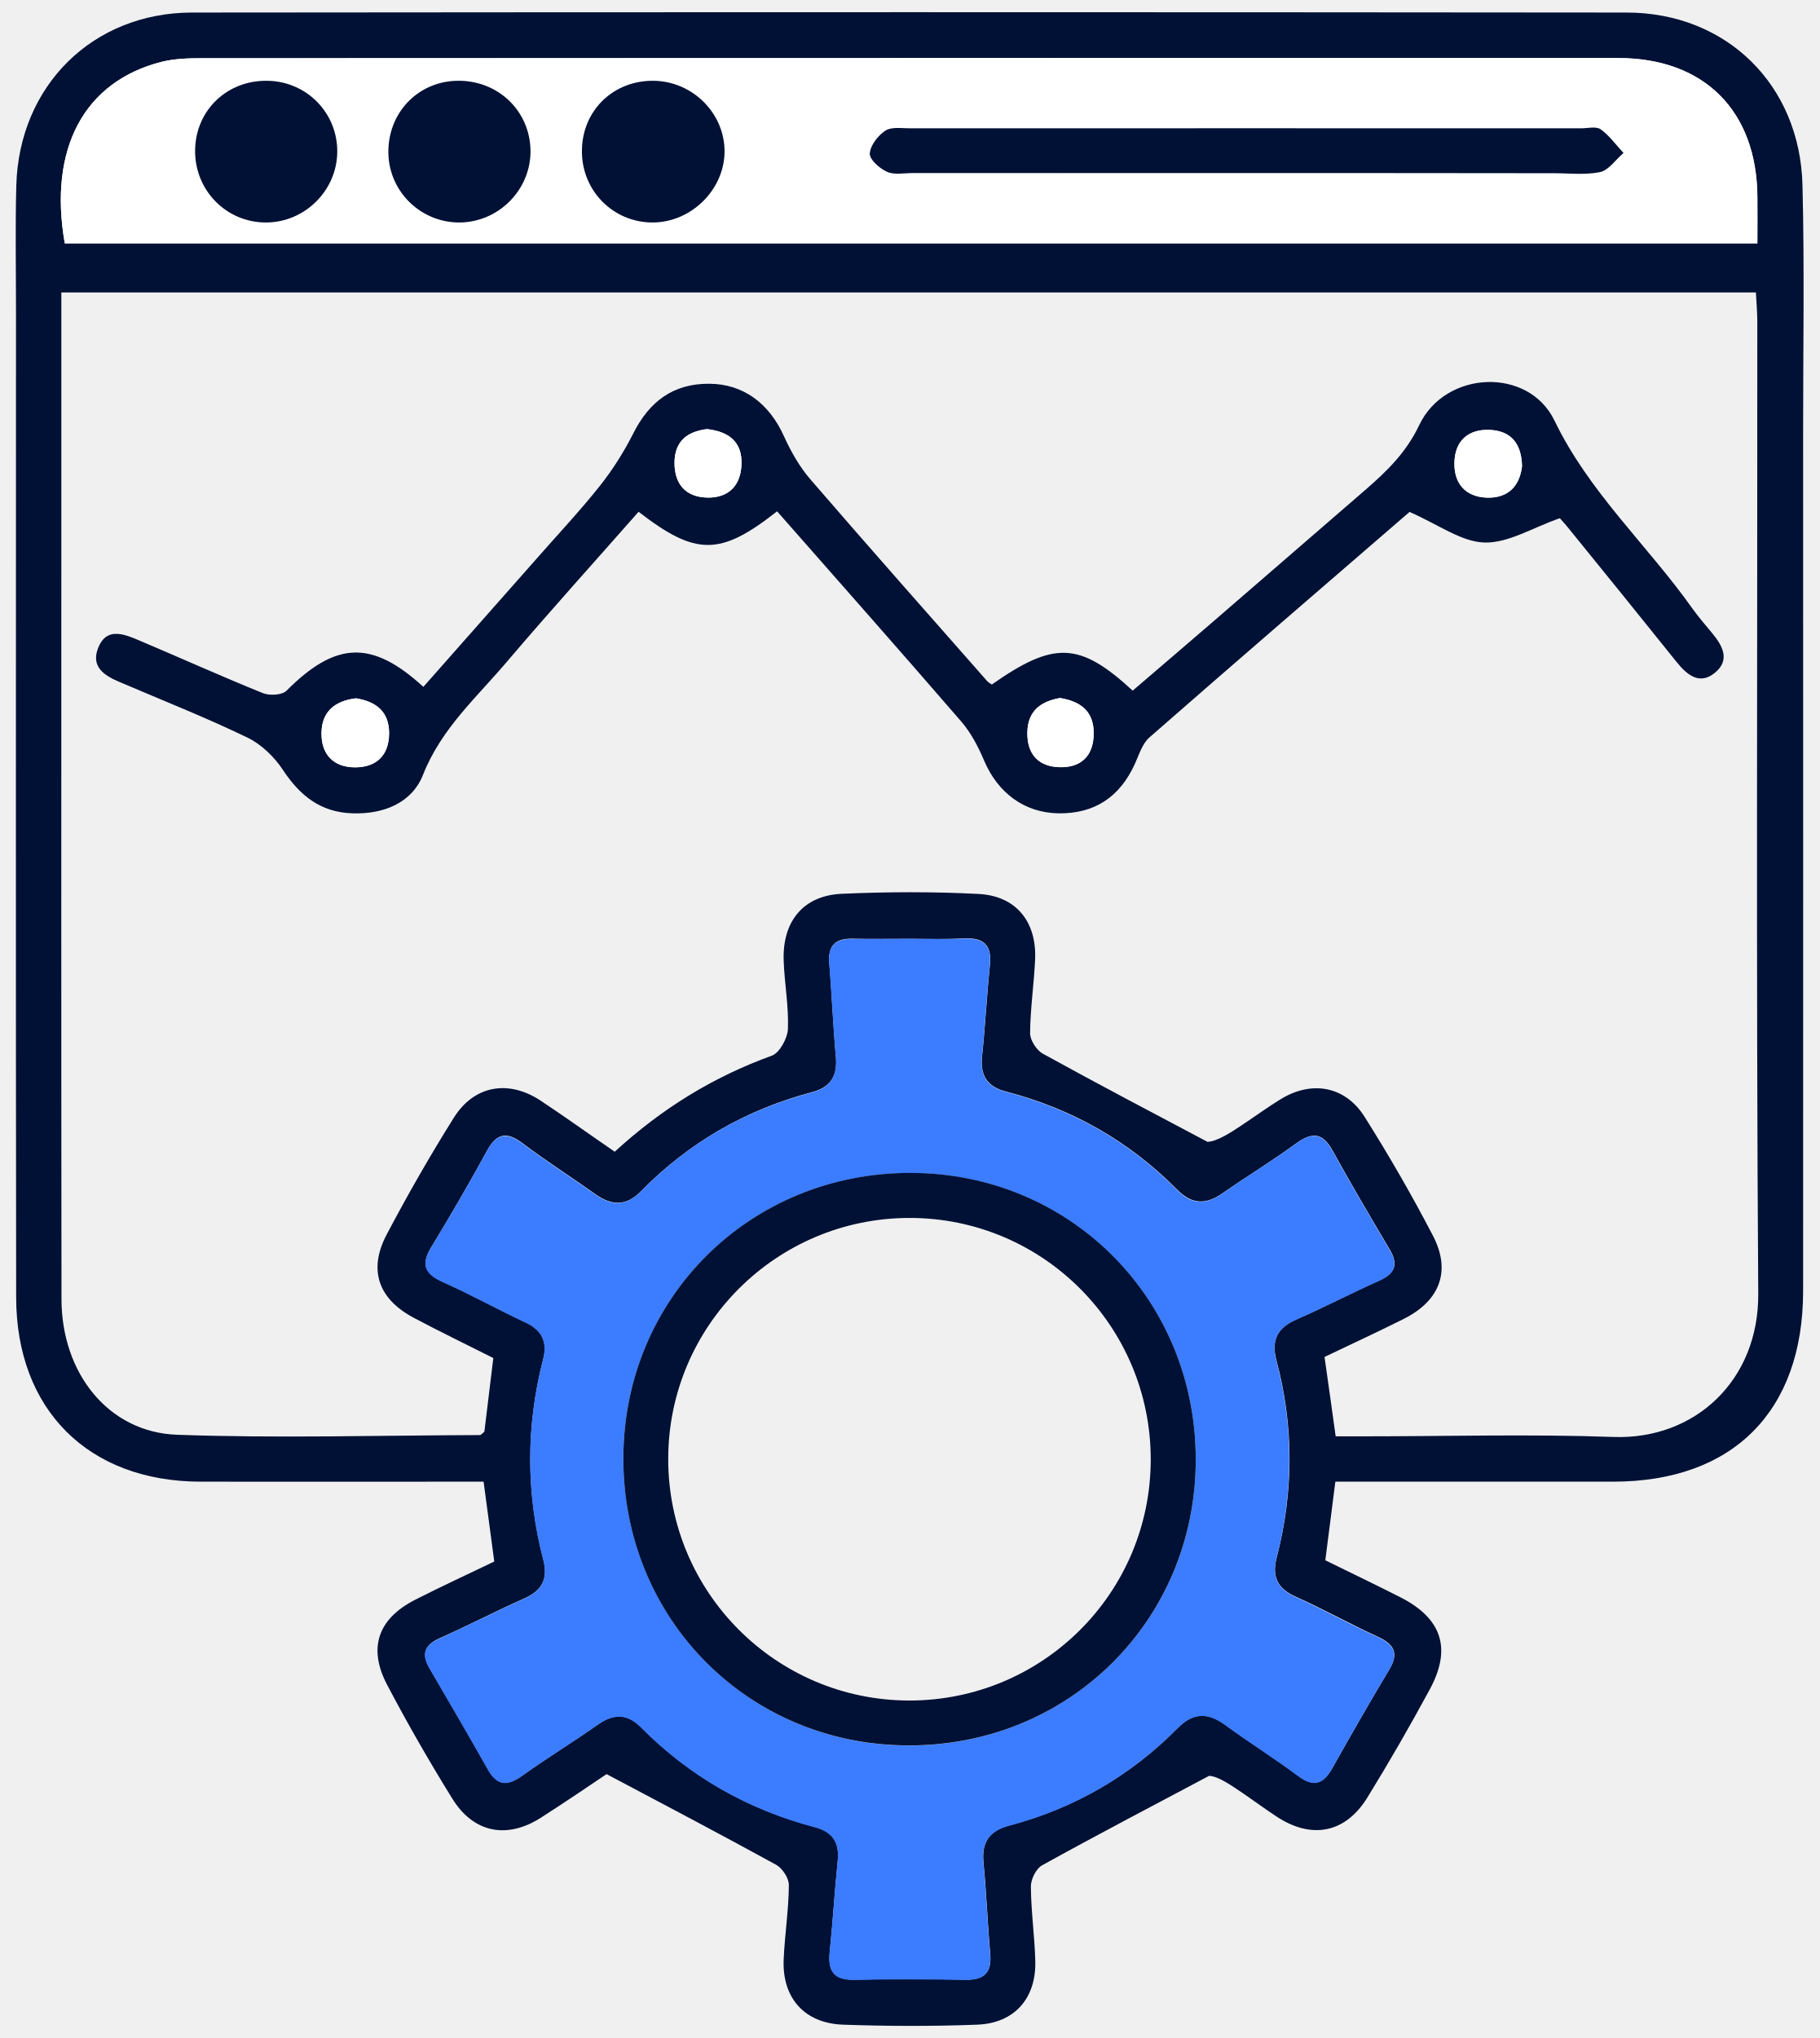
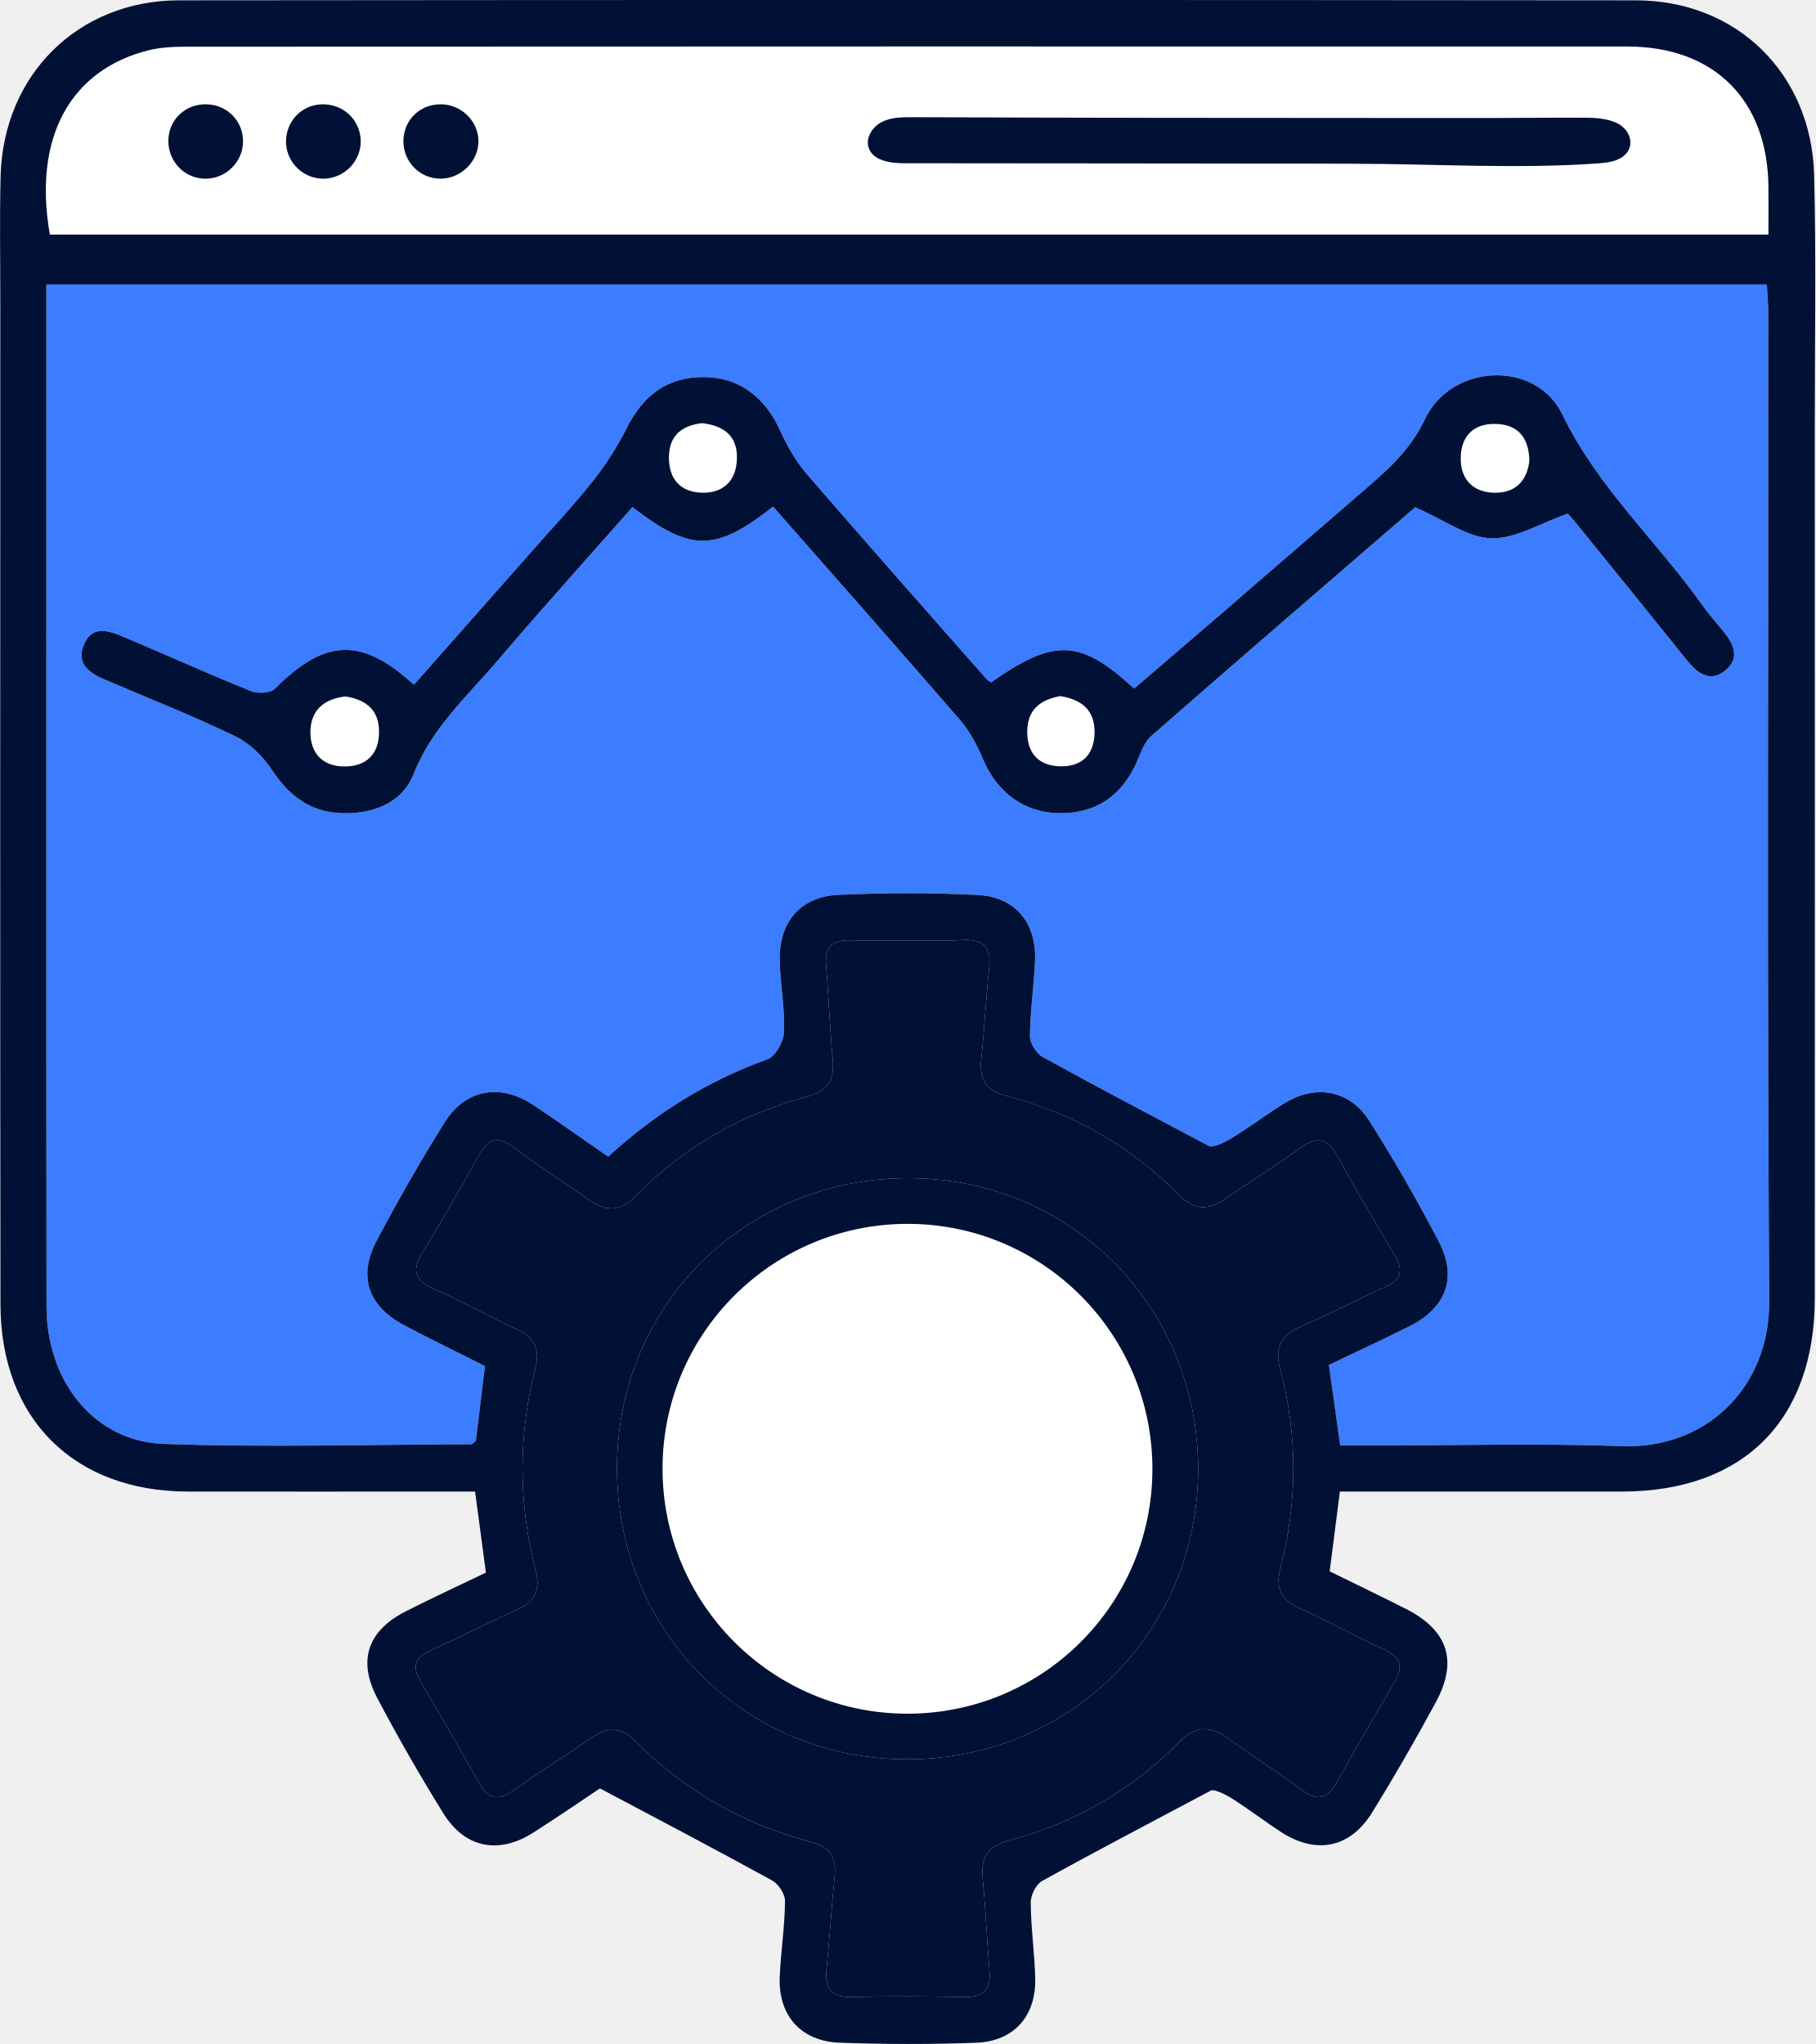
- <svg xmlns="http://www.w3.org/2000/svg" version="1.1" id="Layer_1" x="0px" y="0px" viewBox="0 0 115.98 129.9" style="enable-background:new 0 0 115.98 129.9;" xml:space="preserve">
+ <svg xmlns="http://www.w3.org/2000/svg" version="1.1" id="Layer_1" x="0px" y="0px" viewBox="0 0 113.98 128.35" style="enable-background:new 0 0 113.98 128.35;" xml:space="preserve">
  <style type="text/css">
- 	.st0{fill:#001135;}
- 	.st1{fill:#FFFFFF;}
- 	.st2{fill:#3C7CFF;}
+ 	.st0{fill:#185AE9;}
+ 	.st1{fill:#00B0FB;}
+ 	.st2{fill-rule:evenodd;clip-rule:evenodd;fill:#00B0FB;}
+ 	.st3{fill:#3C7CFF;}
+ 	.st4{fill:#001135;}
+ 	.st5{fill:#FFFFFF;}
+ 	.st6{fill:#061639;}
+ 	.st7{fill:#1429FF;}
+ 	.st8{fill:#663398;}
+ 	.st9{fill:#FEFEFE;}
+ 	.st10{fill:#8DB849;}
+ 	.st11{fill:#5A863E;}
+ 	.st12{fill:#FFFFFE;}
+ 	.st13{fill-rule:evenodd;clip-rule:evenodd;fill:#7FC728;}
+ 	.st14{fill:#B3B3B3;}
+ 	.st15{fill:#A6120D;}
+ 	.st16{fill:#DD1B16;}
+ 	.st17{fill:#F2F2F2;}
+ 	.st18{fill:#8F9ED1;}
+ 	.st19{fill:#030303;}
+ 	.st20{fill:#0E0E0D;}
+ 	.st21{fill:#8F8F90;}
+ 	.st22{fill:#DBDBDB;}
+ 	.st23{fill:#FDFDFD;}
+ 	.st24{fill:#FDFCFD;}
+ 	.st25{fill:#010101;}
+ 	.st26{fill:#FCB415;}
+ 	.st27{opacity:0.2;fill:#FFFFFF;enable-background:new    ;}
+ 	.st28{fill:#68B345;}
+ 	.st29{fill:#0A99D6;}
+ 	.st30{opacity:0.1;fill:#010101;enable-background:new    ;}
+ 	.st31{fill:#EE3325;}
+ 	.st32{fill:url(#SVGID_1_);}
+ 	.st33{fill:#FF2D20;}
+ 	.st34{clip-path:url(#SVGID_2_);fill:#F9C638;}
+ 	.st35{fill:#2A2D2C;}
+ 	.st36{fill:#F9C638;}
+ 	.st37{fill:#833CF7;}
</style>
  <g>
-     <path class="st0" d="M85.13,94.44c-0.23,1.8-0.42,3.3-0.64,5.01c1.57,0.77,3.19,1.55,4.79,2.36c2.63,1.34,3.28,3.25,1.88,5.85   c-1.27,2.35-2.6,4.66-4,6.93c-1.4,2.26-3.55,2.66-5.77,1.2c-0.76-0.5-1.49-1.04-2.24-1.55c-0.75-0.51-1.5-1.02-2.07-1.05   c-3.55,1.89-7.12,3.75-10.64,5.7c-0.39,0.21-0.73,0.9-0.72,1.37c0.01,1.58,0.24,3.15,0.28,4.72c0.07,2.38-1.32,3.98-3.7,4.07   c-2.85,0.11-5.71,0.1-8.56,0c-2.47-0.09-3.89-1.72-3.78-4.17c0.07-1.58,0.32-3.15,0.33-4.72c0.01-0.44-0.41-1.08-0.81-1.3   c-3.48-1.91-6.99-3.76-10.81-5.78c-1.06,0.71-2.61,1.77-4.19,2.78c-2.16,1.38-4.29,0.97-5.64-1.21c-1.47-2.37-2.86-4.79-4.16-7.26   c-1.24-2.36-0.58-4.22,1.8-5.43c1.67-0.85,3.37-1.63,5.03-2.43c-0.22-1.67-0.43-3.23-0.68-5.09c-0.58,0-1.22,0-1.85,0   c-5.41,0-10.81,0.01-16.22,0C5.64,94.42,1.04,89.86,1.03,82.69C1,61.73,1.02,40.78,1.02,19.82c0-2.67-0.05-5.34,0.02-8.01   C1.22,5.47,5.9,0.81,12.24,0.8c30.49-0.03,60.98-0.03,91.47,0c6.36,0.01,11.04,4.61,11.2,11c0.13,5.22,0.04,10.44,0.04,15.66   c0,18.28,0.01,36.56,0,54.85c-0.01,7.65-4.48,12.12-12.09,12.13c-3.28,0-6.56,0-9.84,0C90.42,94.44,87.82,94.44,85.13,94.44z    M39.19,73.41c3.03-2.78,6.31-4.78,10.01-6.12c0.5-0.18,1-1.1,1.03-1.7c0.06-1.45-0.22-2.9-0.27-4.36c-0.09-2.5,1.25-4.15,3.7-4.26   c2.91-0.13,5.83-0.14,8.74,0.01c2.38,0.13,3.69,1.77,3.59,4.16c-0.07,1.58-0.31,3.15-0.32,4.72c0,0.44,0.41,1.08,0.81,1.3   c3.48,1.92,6.99,3.76,10.5,5.62c0.61-0.03,1.42-0.55,2.23-1.09c0.81-0.54,1.59-1.11,2.42-1.62c1.99-1.23,4.14-0.85,5.38,1.14   c1.55,2.46,3.01,4.99,4.35,7.57c1.16,2.24,0.43,4.13-1.86,5.28c-1.67,0.84-3.37,1.62-5.06,2.43c0.24,1.71,0.47,3.3,0.71,5.06   c0.66,0,1.25,0,1.85,0c5.28,0,10.57-0.15,15.85,0.04c5.22,0.19,9.28-3.62,9.24-9.13c-0.14-20.65-0.05-41.29-0.06-61.94   c0-0.64-0.06-1.27-0.09-1.88c-36.1,0-71.96,0-108.03,0c0,0.76,0,1.41,0,2.06c0,4.68,0,9.35,0,14.03c0,16.03-0.01,32.06,0.01,48.09   c0.01,4.71,2.99,8.47,7.36,8.63c6.43,0.23,12.87,0.04,19.3,0.02c0.1,0,0.19-0.13,0.3-0.22c0.19-1.54,0.38-3.09,0.57-4.69   c-1.74-0.88-3.43-1.69-5.08-2.57c-2.26-1.2-2.91-3.06-1.71-5.32c1.33-2.52,2.75-5,4.26-7.41c1.29-2.07,3.46-2.46,5.51-1.13   C36,71.17,37.53,72.27,39.19,73.41z M57.98,59.84c-1.21,0-2.43,0.02-3.64-0.01c-1.08-0.02-1.56,0.43-1.47,1.54   c0.16,2,0.24,4,0.42,5.99c0.11,1.22-0.33,1.94-1.55,2.26c-4.19,1.11-7.84,3.21-10.88,6.31c-0.95,0.97-1.87,0.92-2.91,0.18   c-1.53-1.09-3.12-2.1-4.62-3.23c-1.03-0.78-1.67-0.66-2.29,0.48c-1.13,2.07-2.32,4.12-3.55,6.14c-0.69,1.13-0.37,1.71,0.78,2.22   c1.77,0.79,3.47,1.74,5.23,2.56c1.07,0.5,1.41,1.26,1.13,2.35c-1.1,4.26-1.1,8.52,0.01,12.78c0.31,1.19-0.06,1.96-1.21,2.47   c-1.83,0.81-3.6,1.74-5.43,2.55c-0.95,0.43-1.12,1.01-0.63,1.87c1.25,2.15,2.51,4.29,3.73,6.46c0.6,1.07,1.25,1.09,2.2,0.41   c1.58-1.13,3.24-2.14,4.83-3.26c1-0.7,1.86-0.71,2.75,0.19c3.1,3.13,6.81,5.23,11.07,6.35c1.13,0.3,1.58,0.97,1.46,2.14   c-0.2,1.93-0.31,3.87-0.51,5.8c-0.13,1.21,0.24,1.82,1.57,1.79c2.37-0.06,4.74-0.04,7.1,0c1.18,0.02,1.66-0.45,1.56-1.64   c-0.17-1.93-0.24-3.88-0.43-5.81c-0.13-1.32,0.37-2.04,1.65-2.38c4.14-1.1,7.73-3.17,10.73-6.21c1.02-1.03,1.94-0.99,3.05-0.19   c1.52,1.11,3.11,2.11,4.62,3.23c0.98,0.74,1.6,0.55,2.18-0.47c1.19-2.11,2.39-4.22,3.64-6.3c0.64-1.07,0.28-1.63-0.76-2.1   c-1.76-0.81-3.46-1.76-5.23-2.55c-1.16-0.52-1.5-1.3-1.19-2.48c1.09-4.2,1.1-8.4-0.02-12.59c-0.34-1.28,0.07-2.07,1.29-2.6   c1.78-0.77,3.49-1.68,5.27-2.47c1.02-0.45,1.23-1.03,0.66-1.99c-1.24-2.09-2.47-4.18-3.64-6.3c-0.64-1.16-1.31-1.18-2.32-0.45   c-1.52,1.11-3.13,2.09-4.67,3.16c-1.05,0.74-1.94,0.76-2.9-0.2c-3.05-3.09-6.71-5.17-10.91-6.26c-1.22-0.31-1.67-1.03-1.54-2.26   c0.2-1.93,0.3-3.87,0.5-5.8c0.14-1.3-0.42-1.77-1.66-1.71C60.29,59.88,59.13,59.84,57.98,59.84z M4.13,15.51   c35.89,0,71.79,0,107.91,0c0-1.06,0.01-2.02,0-2.97c-0.04-5.48-3.4-8.84-8.87-8.84c-30.11-0.01-60.23,0-90.34,0.01   c-0.84,0-1.71,0.03-2.52,0.23C5.37,5.19,3.07,9.47,4.13,15.51z" />
-     <path class="st2" d="M57.98,59.84c1.15,0,2.31,0.04,3.46-0.01c1.24-0.06,1.8,0.41,1.66,1.71c-0.2,1.93-0.3,3.87-0.5,5.8   c-0.13,1.24,0.33,1.95,1.54,2.26c4.2,1.09,7.86,3.17,10.91,6.26c0.96,0.97,1.85,0.94,2.9,0.2c1.54-1.08,3.15-2.06,4.67-3.16   c1.01-0.74,1.68-0.71,2.32,0.45c1.17,2.12,2.4,4.21,3.64,6.3c0.57,0.96,0.35,1.54-0.66,1.99c-1.77,0.79-3.49,1.69-5.27,2.47   c-1.22,0.53-1.62,1.32-1.29,2.6c1.11,4.19,1.1,8.4,0.02,12.59c-0.31,1.18,0.04,1.96,1.19,2.48c1.77,0.8,3.47,1.75,5.23,2.55   c1.04,0.48,1.4,1.03,0.76,2.1c-1.25,2.08-2.45,4.18-3.64,6.3c-0.57,1.02-1.19,1.21-2.18,0.47c-1.5-1.12-3.1-2.12-4.62-3.23   c-1.1-0.81-2.03-0.84-3.05,0.19c-3.01,3.04-6.6,5.12-10.73,6.21c-1.28,0.34-1.78,1.06-1.65,2.38c0.19,1.93,0.26,3.88,0.43,5.81   c0.11,1.19-0.38,1.65-1.56,1.64c-2.37-0.04-4.74-0.05-7.1,0c-1.33,0.03-1.7-0.58-1.57-1.79c0.2-1.93,0.31-3.87,0.51-5.8   c0.12-1.16-0.33-1.84-1.46-2.14c-4.26-1.12-7.96-3.22-11.07-6.35c-0.89-0.9-1.75-0.89-2.75-0.19c-1.59,1.11-3.25,2.13-4.83,3.26   c-0.95,0.68-1.6,0.66-2.2-0.41c-1.22-2.17-2.48-4.31-3.73-6.46c-0.5-0.86-0.33-1.44,0.63-1.87c1.82-0.82,3.6-1.74,5.43-2.55   c1.15-0.51,1.52-1.28,1.21-2.47c-1.11-4.26-1.11-8.52-0.01-12.78c0.28-1.09-0.05-1.86-1.13-2.35c-1.76-0.82-3.45-1.77-5.23-2.56   c-1.15-0.51-1.47-1.09-0.78-2.22c1.23-2.02,2.42-4.07,3.55-6.14c0.62-1.14,1.27-1.25,2.29-0.48c1.5,1.13,3.09,2.14,4.62,3.23   c1.04,0.74,1.96,0.78,2.91-0.18c3.04-3.11,6.68-5.2,10.88-6.31c1.23-0.32,1.66-1.04,1.55-2.26c-0.17-1.99-0.26-4-0.42-5.99   c-0.09-1.1,0.39-1.56,1.47-1.54C55.55,59.86,56.76,59.84,57.98,59.84z M39.74,92.91c-0.03,10.24,7.94,18.31,18.14,18.35   c10.23,0.04,18.31-7.95,18.35-18.14c0.04-10.24-7.96-18.32-18.14-18.35C47.84,74.74,39.77,82.72,39.74,92.91z" />
-     <path class="st1" d="M4.13,15.51C3.07,9.47,5.37,5.19,10.3,3.94c0.81-0.2,1.68-0.23,2.52-0.23c30.11-0.01,60.23-0.01,90.34-0.01   c5.47,0,8.83,3.36,8.87,8.84c0.01,0.96,0,1.91,0,2.97C75.92,15.51,40.02,15.51,4.13,15.51z M79.46,11.03c6.49,0,12.98,0,19.47,0   c1.03,0,2.09,0.14,3.08-0.07c0.56-0.11,1-0.79,1.5-1.22c-0.48-0.51-0.9-1.11-1.46-1.51c-0.29-0.2-0.82-0.06-1.25-0.06   c-14.25,0-28.5,0-42.75,0c-0.54,0-1.2-0.11-1.6,0.15c-0.47,0.31-0.97,0.94-0.99,1.46c-0.02,0.38,0.63,0.94,1.1,1.16   c0.46,0.21,1.07,0.08,1.62,0.08C65.27,11.03,72.36,11.03,79.46,11.03z M41.69,5.15c-2.55-0.04-4.53,1.84-4.59,4.37   c-0.07,2.58,1.96,4.67,4.52,4.66c2.44-0.01,4.54-2.09,4.57-4.5C46.21,7.24,44.17,5.18,41.69,5.15z M21.5,9.68   c0.02-2.49-1.96-4.5-4.46-4.53C14.49,5.11,12.5,7,12.44,9.52c-0.07,2.58,1.97,4.67,4.53,4.66C19.43,14.17,21.47,12.14,21.5,9.68z    M29.35,14.18c2.47-0.04,4.49-2.11,4.47-4.57c-0.03-2.57-2.1-4.54-4.72-4.46c-2.51,0.07-4.39,2.08-4.34,4.62   C24.82,12.24,26.88,14.22,29.35,14.18z" />
-     <path class="st0" d="M89.86,32.63C84.55,37.22,78.9,42.08,73.28,47c-0.46,0.4-0.67,1.12-0.94,1.71c-0.96,2.09-2.56,3.17-4.88,3.13   c-2.16-0.04-3.86-1.31-4.73-3.38c-0.37-0.87-0.83-1.75-1.44-2.46c-3.89-4.5-7.83-8.95-11.75-13.41c-3.62,2.85-5.17,2.86-8.83,0.03   c-2.79,3.17-5.63,6.31-8.37,9.53c-1.94,2.29-4.21,4.29-5.37,7.23c-0.71,1.8-2.51,2.53-4.52,2.46c-2.02-0.07-3.33-1.13-4.41-2.76   c-0.55-0.84-1.38-1.64-2.27-2.07c-2.67-1.29-5.44-2.38-8.17-3.55c-0.97-0.41-1.82-0.97-1.34-2.17c0.5-1.27,1.54-0.92,2.47-0.53   c2.68,1.13,5.33,2.33,8.03,3.42c0.43,0.17,1.23,0.13,1.51-0.16c3.13-3.13,5.42-3.26,8.72-0.24c2.4-2.72,4.8-5.43,7.2-8.15   c1.36-1.55,2.78-3.06,4.06-4.67c0.81-1.02,1.52-2.15,2.11-3.31c1.02-2.04,2.54-3.21,4.86-3.19c2.16,0.01,3.82,1.25,4.76,3.35   c0.44,0.97,0.99,1.94,1.68,2.74c3.73,4.32,7.51,8.59,11.28,12.87c0.08,0.09,0.19,0.14,0.29,0.21c3.97-2.78,5.59-2.73,8.98,0.39   c1.73-1.48,3.47-2.97,5.21-4.47c3.22-2.78,6.43-5.56,9.64-8.34c1.36-1.18,2.59-2.37,3.42-4.12c1.66-3.49,6.96-3.72,8.62-0.28   c2.21,4.58,5.92,7.93,8.78,11.96c0.39,0.54,0.82,1.05,1.25,1.56c0.68,0.81,1.19,1.73,0.21,2.54c-0.98,0.82-1.78,0.16-2.45-0.67   c-2.28-2.84-4.57-5.67-6.87-8.5c-0.26-0.33-0.55-0.63-0.58-0.67c-1.73,0.6-3.28,1.59-4.8,1.55C93.17,34.54,91.73,33.45,89.86,32.63   z M22.69,44.51c-1.35,0.16-2.18,0.86-2.2,2.22c-0.01,1.36,0.78,2.18,2.14,2.18c1.35,0,2.16-0.75,2.17-2.15   C24.82,45.36,23.97,44.71,22.69,44.51z M45.07,27.35c-1.19,0.15-2.06,0.71-2.07,2.15c0,1.38,0.73,2.18,2.08,2.22   c1.36,0.03,2.15-0.77,2.19-2.12C47.32,28.22,46.53,27.51,45.07,27.35z M97.03,29.72c-0.03-1.46-0.71-2.27-2.08-2.32   c-1.37-0.05-2.19,0.71-2.23,2.07c-0.04,1.34,0.69,2.2,2.07,2.25C96.15,31.76,96.88,30.98,97.03,29.72z M67.58,44.49   c-1.19,0.21-2.06,0.79-2.08,2.2c-0.02,1.39,0.72,2.18,2.07,2.21c1.34,0.03,2.13-0.7,2.16-2.11C69.74,45.4,68.97,44.72,67.58,44.49z   " />
-     <path class="st0" d="M39.74,92.91c0.03-10.2,8.1-18.18,18.35-18.15c10.19,0.03,18.18,8.11,18.14,18.35   c-0.04,10.2-8.12,18.19-18.35,18.14C47.68,111.22,39.7,103.15,39.74,92.91z M57.95,108.39c8.51,0.01,15.4-6.85,15.41-15.35   c0.01-8.5-6.86-15.4-15.35-15.41c-8.5-0.01-15.4,6.87-15.41,15.35C42.59,101.48,49.46,108.37,57.95,108.39z" />
-     <path class="st0" d="M79.46,11.03c-7.1,0-14.19,0-21.29,0c-0.55,0-1.16,0.13-1.62-0.08c-0.47-0.21-1.12-0.78-1.1-1.16   c0.03-0.52,0.52-1.15,0.99-1.46c0.4-0.26,1.05-0.15,1.6-0.15c14.25-0.01,28.5,0,42.75,0c0.42,0,0.96-0.14,1.25,0.06   c0.56,0.4,0.98,1,1.46,1.51c-0.5,0.42-0.94,1.1-1.5,1.22c-0.99,0.2-2.05,0.06-3.08,0.07C92.44,11.03,85.95,11.03,79.46,11.03z" />
-     <path class="st0" d="M41.69,5.15c2.48,0.04,4.52,2.09,4.5,4.53c-0.02,2.42-2.13,4.49-4.57,4.5c-2.56,0.01-4.59-2.08-4.52-4.66   C37.16,6.99,39.14,5.11,41.69,5.15z" />
-     <path class="st0" d="M21.5,9.68c-0.02,2.46-2.06,4.49-4.53,4.5c-2.56,0.01-4.59-2.08-4.53-4.66c0.06-2.52,2.05-4.41,4.6-4.37   C19.54,5.18,21.52,7.19,21.5,9.68z" />
-     <path class="st0" d="M29.35,14.18c-2.48,0.04-4.54-1.93-4.59-4.41c-0.05-2.54,1.84-4.55,4.34-4.62c2.61-0.07,4.69,1.89,4.72,4.46   C33.84,12.07,31.83,14.13,29.35,14.18z" />
-     <path class="st1" d="M22.69,44.51c1.28,0.2,2.13,0.85,2.12,2.25c-0.01,1.39-0.82,2.15-2.17,2.15c-1.37,0-2.16-0.82-2.14-2.18   C20.5,45.37,21.34,44.67,22.69,44.51z" />
-     <path class="st1" d="M45.07,27.35c1.45,0.16,2.25,0.86,2.2,2.24c-0.04,1.36-0.83,2.16-2.19,2.12c-1.35-0.03-2.08-0.83-2.08-2.22   C43.01,28.06,43.88,27.5,45.07,27.35z" />
-     <path class="st1" d="M97.03,29.72c-0.15,1.26-0.88,2.04-2.24,2c-1.37-0.05-2.1-0.91-2.07-2.25c0.04-1.36,0.86-2.12,2.23-2.07   C96.31,27.45,97,28.26,97.03,29.72z" />
-     <path class="st1" d="M67.58,44.49c1.39,0.23,2.17,0.9,2.14,2.3c-0.02,1.41-0.82,2.14-2.16,2.11c-1.35-0.03-2.09-0.81-2.07-2.21   C65.51,45.28,66.39,44.7,67.58,44.49z" />
+     <path class="st5" d="M57.01,76.85c-8.5-0.01-15.4,6.87-15.41,15.35c-0.01,8.5,6.86,15.39,15.35,15.41   c8.51,0.01,15.4-6.85,15.41-15.35S65.5,76.86,57.01,76.85z" />
+     <path class="st5" d="M111.04,14.73c0-1.06,0.01-2.02,0-2.97c-0.04-5.48-3.4-8.84-8.87-8.84c-30.11-0.01-60.23,0-90.34,0.01   c-0.84,0-1.71,0.03-2.52,0.23C4.37,4.41,2.07,8.69,3.13,14.73C39.02,14.73,74.92,14.73,111.04,14.73z M55.38,7.66   c0.59-0.3,1.27-0.3,1.93-0.3C67.82,7.4,78.34,7.41,88.85,7.42c1.64,0,3.29,0,4.93,0c1.83,0,3.65-0.03,5.48-0.02   c0.77,0,1.67,0.01,2.36,0.39c0.8,0.44,1.09,1.51,0.23,2.09c-0.43,0.3-0.98,0.35-1.51,0.39c-5.07,0.36-10.29,0.02-15.37,0.02   c-2.17,0-4.34,0-6.52-0.01c-3.14,0-6.27-0.01-9.41-0.01c-4.09,0-8.18-0.01-12.26-0.01c-0.87,0-1.96-0.15-2.23-0.98   C54.35,8.65,54.79,7.96,55.38,7.66z M27.72,6.55c1.28,0.02,2.34,1.08,2.33,2.34c-0.01,1.25-1.1,2.32-2.36,2.33   c-1.32,0.01-2.38-1.08-2.34-2.41C25.37,7.5,26.4,6.53,27.72,6.55z M20.21,6.55c1.35-0.04,2.43,0.98,2.44,2.31   c0.01,1.27-1.03,2.34-2.31,2.36c-1.28,0.02-2.35-1-2.38-2.28C17.94,7.63,18.92,6.59,20.21,6.55z M12.96,6.55   c1.29,0.02,2.32,1.06,2.31,2.34c-0.01,1.27-1.07,2.32-2.34,2.33c-1.32,0.01-2.38-1.08-2.34-2.41C10.61,7.51,11.64,6.53,12.96,6.55z   " />
+     <path class="st5" d="M93.95,26.62c-1.37-0.05-2.19,0.71-2.23,2.07c-0.04,1.34,0.69,2.2,2.07,2.25c1.36,0.04,2.09-0.74,2.24-2   C96,27.48,95.32,26.67,93.95,26.62z" />
+     <path class="st4" d="M80.39,98.5c1.09-4.2,1.1-8.4-0.02-12.59c-0.34-1.28,0.07-2.07,1.29-2.6c1.78-0.77,3.49-1.68,5.27-2.47   c1.02-0.45,1.23-1.03,0.66-1.99c-1.24-2.09-2.47-4.18-3.64-6.3c-0.64-1.16-1.31-1.18-2.32-0.45c-1.52,1.11-3.13,2.09-4.67,3.16   c-1.05,0.74-1.94,0.76-2.9-0.2c-3.05-3.09-6.71-5.17-10.91-6.26c-1.22-0.31-1.67-1.03-1.54-2.26c0.2-1.93,0.3-3.87,0.5-5.8   c0.14-1.3-0.42-1.77-1.66-1.71c-1.16,0.07-2.32,0.03-3.47,0.03c-1.21,0-2.43,0.02-3.64-0.01c-1.08-0.02-1.56,0.43-1.47,1.54   c0.16,2,0.24,4,0.42,5.99c0.11,1.22-0.33,1.94-1.55,2.26c-4.19,1.11-7.84,3.21-10.88,6.31c-0.95,0.97-1.87,0.92-2.91,0.18   c-1.53-1.09-3.12-2.1-4.62-3.23c-1.03-0.78-1.67-0.66-2.29,0.48c-1.13,2.07-2.32,4.12-3.55,6.14c-0.69,1.13-0.37,1.71,0.78,2.22   c1.77,0.79,3.47,1.74,5.23,2.56c1.07,0.5,1.41,1.26,1.13,2.35c-1.1,4.26-1.1,8.52,0.01,12.78c0.31,1.19-0.06,1.96-1.21,2.47   c-1.83,0.81-3.6,1.74-5.43,2.55c-0.95,0.43-1.12,1.01-0.63,1.87c1.25,2.15,2.51,4.29,3.73,6.46c0.6,1.07,1.25,1.09,2.2,0.41   c1.58-1.13,3.24-2.14,4.83-3.26c1-0.7,1.86-0.71,2.75,0.19c3.1,3.13,6.81,5.23,11.07,6.35c1.13,0.3,1.58,0.97,1.46,2.14   c-0.2,1.93-0.31,3.87-0.51,5.8c-0.13,1.21,0.24,1.82,1.57,1.79c2.37-0.06,4.74-0.04,7.1,0c1.18,0.02,1.66-0.45,1.56-1.64   c-0.17-1.93-0.24-3.88-0.43-5.81c-0.13-1.32,0.37-2.04,1.65-2.38c4.14-1.1,7.73-3.17,10.73-6.21c1.02-1.03,1.94-0.99,3.05-0.19   c1.52,1.11,3.11,2.11,4.62,3.23c0.98,0.74,1.6,0.55,2.18-0.47c1.19-2.11,2.39-4.22,3.64-6.3c0.64-1.07,0.28-1.63-0.76-2.1   c-1.76-0.81-3.46-1.76-5.23-2.55C80.42,100.46,80.08,99.68,80.39,98.5z M56.88,110.47c-10.2-0.03-18.18-8.1-18.14-18.34   c0.03-10.2,8.1-18.18,18.35-18.15c10.19,0.03,18.18,8.11,18.14,18.35C75.19,102.53,67.11,110.52,56.88,110.47z" />
+     <path class="st5" d="M66.58,43.71c-1.19,0.21-2.06,0.79-2.08,2.2c-0.02,1.39,0.72,2.18,2.07,2.21c1.34,0.03,2.13-0.7,2.16-2.11   C68.74,44.62,67.97,43.94,66.58,43.71z" />
+     <path class="st5" d="M21.69,43.73c-1.35,0.16-2.18,0.86-2.2,2.22c-0.01,1.36,0.78,2.18,2.14,2.18c1.35,0,2.16-0.75,2.17-2.15   C23.82,44.58,22.97,43.93,21.69,43.73z" />
+     <path class="st5" d="M44.07,26.57c-1.19,0.15-2.06,0.71-2.07,2.15c0,1.38,0.73,2.18,2.08,2.22c1.36,0.03,2.15-0.77,2.19-2.12   C46.32,27.44,45.53,26.73,44.07,26.57z" />
+     <path class="st3" d="M111.03,19.74c0-0.64-0.06-1.27-0.09-1.88c-36.1,0-71.96,0-108.03,0c0,0.76,0,1.41,0,2.06   c0,4.68,0,9.35,0,14.03c0,16.03-0.01,32.06,0.01,48.09c0.01,4.71,2.99,8.47,7.36,8.63c6.43,0.23,12.87,0.04,19.3,0.02   c0.1,0,0.19-0.13,0.3-0.22c0.19-1.54,0.38-3.09,0.57-4.69c-1.74-0.88-3.43-1.69-5.08-2.57c-2.26-1.2-2.91-3.06-1.71-5.32   c1.33-2.52,2.75-5,4.26-7.41c1.29-2.07,3.46-2.46,5.51-1.13c1.57,1.04,3.1,2.14,4.76,3.28c3.03-2.78,6.31-4.78,10.01-6.12   c0.5-0.18,1-1.1,1.03-1.7c0.06-1.45-0.22-2.9-0.27-4.36c-0.09-2.5,1.25-4.15,3.7-4.26c2.91-0.13,5.83-0.14,8.74,0.01   c2.38,0.13,3.69,1.77,3.59,4.16c-0.07,1.58-0.31,3.15-0.32,4.72c0,0.44,0.41,1.08,0.81,1.3c3.48,1.92,6.99,3.76,10.5,5.62   c0.61-0.03,1.42-0.55,2.23-1.09c0.81-0.54,1.59-1.11,2.42-1.62c1.99-1.23,4.14-0.85,5.38,1.14c1.55,2.46,3.01,4.99,4.35,7.57   c1.16,2.24,0.43,4.13-1.86,5.28c-1.67,0.84-3.37,1.62-5.06,2.43c0.24,1.71,0.47,3.3,0.71,5.06c0.66,0,1.25,0,1.85,0   c5.28,0,10.57-0.15,15.85,0.04c5.22,0.19,9.28-3.62,9.24-9.13C110.95,61.03,111.04,40.39,111.03,19.74z M108.34,42.09   c-0.98,0.82-1.78,0.16-2.45-0.67c-2.28-2.84-4.57-5.67-6.87-8.5c-0.26-0.33-0.55-0.63-0.58-0.67c-1.73,0.6-3.28,1.59-4.8,1.55   c-1.47-0.04-2.91-1.13-4.78-1.95c-5.31,4.59-10.96,9.45-16.58,14.37c-0.46,0.4-0.67,1.12-0.94,1.71c-0.96,2.09-2.56,3.17-4.88,3.13   c-2.16-0.04-3.86-1.31-4.73-3.38c-0.37-0.87-0.83-1.75-1.44-2.46c-3.89-4.5-7.83-8.95-11.75-13.41c-3.62,2.85-5.17,2.86-8.83,0.03   c-2.79,3.17-5.63,6.31-8.37,9.53c-1.94,2.29-4.21,4.29-5.37,7.23c-0.71,1.8-2.51,2.53-4.52,2.46c-2.02-0.07-3.33-1.13-4.41-2.76   c-0.55-0.84-1.38-1.64-2.27-2.07c-2.67-1.29-5.44-2.38-8.17-3.55c-0.97-0.41-1.82-0.97-1.34-2.17c0.5-1.27,1.54-0.92,2.47-0.53   c2.68,1.13,5.33,2.33,8.03,3.42c0.43,0.17,1.23,0.13,1.51-0.16c3.13-3.13,5.42-3.26,8.72-0.24c2.4-2.72,4.8-5.43,7.2-8.15   c1.36-1.55,2.78-3.06,4.06-4.67c0.81-1.02,1.52-2.15,2.11-3.31c1.02-2.04,2.54-3.21,4.86-3.19c2.16,0.01,3.82,1.25,4.76,3.35   c0.44,0.97,0.99,1.94,1.68,2.74c3.73,4.32,7.51,8.59,11.28,12.87c0.08,0.09,0.19,0.14,0.29,0.21c3.97-2.78,5.59-2.73,8.98,0.39   c1.73-1.48,3.47-2.97,5.21-4.47c3.22-2.78,6.43-5.56,9.64-8.34c1.36-1.18,2.59-2.37,3.42-4.12c1.66-3.49,6.96-3.72,8.62-0.28   c2.21,4.58,5.92,7.93,8.78,11.96c0.39,0.54,0.82,1.05,1.25,1.56C108.81,40.36,109.32,41.28,108.34,42.09z" />
+     <path class="st4" d="M102.71,0.02c-30.49-0.03-60.98-0.03-91.47,0C4.9,0.03,0.22,4.69,0.04,11.03c-0.07,2.67-0.02,5.34-0.02,8.01   C0.02,40,0,60.95,0.03,81.91c0.01,7.17,4.61,11.73,11.73,11.75c5.41,0.01,10.81,0,16.22,0c0.63,0,1.27,0,1.85,0   c0.25,1.86,0.46,3.42,0.68,5.09c-1.66,0.8-3.36,1.58-5.03,2.43c-2.38,1.21-3.04,3.07-1.8,5.43c1.3,2.47,2.69,4.89,4.16,7.26   c1.35,2.18,3.48,2.59,5.64,1.21c1.58-1.01,3.13-2.07,4.19-2.78c3.82,2.02,7.33,3.87,10.81,5.78c0.4,0.22,0.82,0.86,0.81,1.3   c-0.01,1.57-0.26,3.14-0.33,4.72c-0.11,2.45,1.31,4.08,3.78,4.17c2.85,0.1,5.71,0.11,8.56,0c2.38-0.09,3.77-1.69,3.7-4.07   c-0.04-1.57-0.27-3.14-0.28-4.72c-0.01-0.47,0.33-1.16,0.72-1.37c3.52-1.95,7.09-3.81,10.64-5.7c0.57,0.03,1.32,0.54,2.07,1.05   s1.48,1.05,2.24,1.55c2.22,1.46,4.37,1.06,5.77-1.2c1.4-2.27,2.73-4.58,4-6.93c1.4-2.6,0.75-4.51-1.88-5.85   c-1.6-0.81-3.22-1.59-4.79-2.36c0.22-1.71,0.41-3.21,0.64-5.01c2.69,0,5.29,0,7.89,0c3.28,0,6.56,0,9.84,0   c7.61-0.01,12.08-4.48,12.09-12.13c0.01-18.29,0-36.57,0-54.85c0-5.22,0.09-10.44-0.04-15.66C113.75,4.63,109.07,0.03,102.71,0.02z    M9.31,3.16c0.81-0.2,1.68-0.23,2.52-0.23c30.11-0.01,60.23-0.02,90.34-0.01c5.47,0,8.83,3.36,8.87,8.84c0.01,0.95,0,1.91,0,2.97   c-36.12,0-72.02,0-107.91,0C2.07,8.69,4.37,4.41,9.31,3.16z M86.81,103.53c1.04,0.47,1.4,1.03,0.76,2.1   c-1.25,2.08-2.45,4.19-3.64,6.3c-0.58,1.02-1.2,1.21-2.18,0.47c-1.51-1.12-3.1-2.12-4.62-3.23c-1.11-0.8-2.03-0.84-3.05,0.19   c-3,3.04-6.59,5.11-10.73,6.21c-1.28,0.34-1.78,1.06-1.65,2.38c0.19,1.93,0.26,3.88,0.43,5.81c0.1,1.19-0.38,1.66-1.56,1.64   c-2.36-0.04-4.73-0.06-7.1,0c-1.33,0.03-1.7-0.58-1.57-1.79c0.2-1.93,0.31-3.87,0.51-5.8c0.12-1.17-0.33-1.84-1.46-2.14   c-4.26-1.12-7.97-3.22-11.07-6.35c-0.89-0.9-1.75-0.89-2.75-0.19c-1.59,1.12-3.25,2.13-4.83,3.26c-0.95,0.68-1.6,0.66-2.2-0.41   c-1.22-2.17-2.48-4.31-3.73-6.46c-0.49-0.86-0.32-1.44,0.63-1.87c1.83-0.81,3.6-1.74,5.43-2.55c1.15-0.51,1.52-1.28,1.21-2.47   c-1.11-4.26-1.11-8.52-0.01-12.78c0.28-1.09-0.06-1.85-1.13-2.35c-1.76-0.82-3.46-1.77-5.23-2.56c-1.15-0.51-1.47-1.09-0.78-2.22   c1.23-2.02,2.42-4.07,3.55-6.14c0.62-1.14,1.26-1.26,2.29-0.48c1.5,1.13,3.09,2.14,4.62,3.23c1.04,0.74,1.96,0.79,2.91-0.18   c3.04-3.1,6.69-5.2,10.88-6.31c1.22-0.32,1.66-1.04,1.55-2.26c-0.18-1.99-0.26-3.99-0.42-5.99c-0.09-1.11,0.39-1.56,1.47-1.54   c1.21,0.03,2.43,0.01,3.64,0.01c1.15,0,2.31,0.04,3.47-0.03c1.24-0.06,1.8,0.41,1.66,1.71c-0.2,1.93-0.3,3.87-0.5,5.8   c-0.13,1.23,0.32,1.95,1.54,2.26c4.2,1.09,7.86,3.17,10.91,6.26c0.96,0.96,1.85,0.94,2.9,0.2c1.54-1.07,3.15-2.05,4.67-3.16   c1.01-0.73,1.68-0.71,2.32,0.45c1.17,2.12,2.4,4.21,3.64,6.3c0.57,0.96,0.36,1.54-0.66,1.99c-1.78,0.79-3.49,1.7-5.27,2.47   c-1.22,0.53-1.63,1.32-1.29,2.6c1.12,4.19,1.11,8.39,0.02,12.59c-0.31,1.18,0.03,1.96,1.19,2.48   C83.35,101.77,85.05,102.72,86.81,103.53z M101.85,90.81c-5.28-0.19-10.57-0.04-15.85-0.04c-0.6,0-1.19,0-1.85,0   c-0.24-1.76-0.47-3.35-0.71-5.06c1.69-0.81,3.39-1.59,5.06-2.43c2.29-1.15,3.02-3.04,1.86-5.28c-1.34-2.58-2.8-5.11-4.35-7.57   c-1.24-1.99-3.39-2.37-5.38-1.14c-0.83,0.51-1.61,1.08-2.42,1.62c-0.81,0.54-1.62,1.06-2.23,1.09c-3.51-1.86-7.02-3.7-10.5-5.62   c-0.4-0.22-0.81-0.86-0.81-1.3c0.01-1.57,0.25-3.14,0.32-4.72c0.1-2.39-1.21-4.03-3.59-4.16c-2.91-0.15-5.83-0.14-8.74-0.01   c-2.45,0.11-3.79,1.76-3.7,4.26c0.05,1.46,0.33,2.91,0.27,4.36c-0.03,0.6-0.53,1.52-1.03,1.7c-3.7,1.34-6.98,3.34-10.01,6.12   c-1.66-1.14-3.19-2.24-4.76-3.28c-2.05-1.33-4.22-0.94-5.51,1.13c-1.51,2.41-2.93,4.89-4.26,7.41c-1.2,2.26-0.55,4.12,1.71,5.32   c1.65,0.88,3.34,1.69,5.08,2.57c-0.19,1.6-0.38,3.15-0.57,4.69c-0.11,0.09-0.2,0.22-0.3,0.22c-6.43,0.02-12.87,0.21-19.3-0.02   c-4.37-0.16-7.35-3.92-7.36-8.63C2.9,66.01,2.91,49.98,2.91,33.95c0-4.68,0-9.35,0-14.03c0-0.65,0-1.3,0-2.06   c36.07,0,71.93,0,108.03,0c0.03,0.61,0.09,1.24,0.09,1.88c0.01,20.65-0.08,41.29,0.06,61.94C111.13,87.19,107.07,91,101.85,90.81z" />
+     <path class="st4" d="M106.88,37.99c-2.86-4.03-6.57-7.38-8.78-11.96c-1.66-3.44-6.96-3.21-8.62,0.28   c-0.83,1.75-2.06,2.94-3.42,4.12c-3.21,2.78-6.42,5.56-9.64,8.34c-1.74,1.5-3.48,2.99-5.21,4.47c-3.39-3.12-5.01-3.17-8.98-0.39   c-0.1-0.07-0.21-0.12-0.29-0.21c-3.77-4.28-7.55-8.55-11.28-12.87c-0.69-0.8-1.24-1.77-1.68-2.74c-0.94-2.1-2.6-3.34-4.76-3.35   c-2.32-0.02-3.84,1.15-4.86,3.19c-0.59,1.16-1.3,2.29-2.11,3.31c-1.28,1.61-2.7,3.12-4.06,4.67c-2.4,2.72-4.8,5.43-7.2,8.15   c-3.3-3.02-5.59-2.89-8.72,0.24c-0.28,0.29-1.08,0.33-1.51,0.16c-2.7-1.09-5.35-2.29-8.03-3.42c-0.93-0.39-1.97-0.74-2.47,0.53   c-0.48,1.2,0.37,1.76,1.34,2.17c2.73,1.17,5.5,2.26,8.17,3.55c0.89,0.43,1.72,1.23,2.27,2.07c1.08,1.63,2.39,2.69,4.41,2.76   c2.01,0.07,3.81-0.66,4.52-2.46c1.16-2.94,3.43-4.94,5.37-7.23c2.74-3.22,5.58-6.36,8.37-9.53c3.66,2.83,5.21,2.82,8.83-0.03   c3.92,4.46,7.86,8.91,11.75,13.41c0.61,0.71,1.07,1.59,1.44,2.46c0.87,2.07,2.57,3.34,4.73,3.38c2.32,0.04,3.92-1.04,4.88-3.13   c0.27-0.59,0.48-1.31,0.94-1.71c5.62-4.92,11.27-9.78,16.58-14.37c1.87,0.82,3.31,1.91,4.78,1.95c1.52,0.04,3.07-0.95,4.8-1.55   c0.03,0.04,0.32,0.34,0.58,0.67c2.3,2.83,4.59,5.66,6.87,8.5c0.67,0.83,1.47,1.49,2.45,0.67c0.98-0.81,0.47-1.73-0.21-2.54   C107.7,39.04,107.27,38.53,106.88,37.99z M21.63,48.13c-1.36,0-2.15-0.82-2.14-2.18c0.02-1.36,0.85-2.06,2.2-2.22   c1.28,0.2,2.13,0.85,2.11,2.25C23.79,47.38,22.98,48.13,21.63,48.13z M44.08,30.94C42.73,30.9,42,30.1,42,28.72   c0.01-1.44,0.88-2,2.07-2.15c1.46,0.16,2.25,0.87,2.2,2.25C46.23,30.17,45.44,30.97,44.08,30.94z M66.57,48.12   c-1.35-0.03-2.09-0.82-2.07-2.21c0.02-1.41,0.89-1.99,2.08-2.2c1.39,0.23,2.16,0.91,2.15,2.3C68.7,47.42,67.91,48.15,66.57,48.12z    M93.79,30.94c-1.38-0.05-2.11-0.91-2.07-2.25c0.04-1.36,0.86-2.12,2.23-2.07s2.05,0.86,2.08,2.32   C95.88,30.2,95.15,30.98,93.79,30.94z" />
+     <path class="st4" d="M57.09,73.98c-10.25-0.03-18.32,7.95-18.35,18.15c-0.04,10.24,7.94,18.31,18.14,18.34   c10.23,0.05,18.31-7.94,18.35-18.14C75.27,82.09,67.28,74.01,57.09,73.98z M56.95,107.61c-8.49-0.02-15.36-6.91-15.35-15.41   c0.01-8.48,6.91-15.36,15.41-15.35c8.49,0.01,15.36,6.91,15.35,15.41S65.46,107.62,56.95,107.61z" />
+     <path class="st4" d="M56.78,10.25c4.09,0,8.18,0.01,12.26,0.01c3.14,0,6.27,0.01,9.41,0.01c2.17,0,4.34,0,6.52,0.01   c5.09,0.01,10.31,0.34,15.37-0.02c0.52-0.04,1.07-0.1,1.51-0.39c0.86-0.59,0.57-1.65-0.23-2.09c-0.69-0.38-1.59-0.39-2.36-0.39   c-1.82-0.01-3.65,0.02-5.48,0.02c-1.64,0-3.29,0-4.93,0c-10.52,0-21.03-0.01-31.55-0.05c-0.66,0-1.34,0-1.93,0.3   c-0.59,0.3-1.03,0.99-0.83,1.61C54.82,10.1,55.91,10.25,56.78,10.25z" />
+     <path class="st4" d="M27.68,11.22c1.26-0.01,2.35-1.08,2.36-2.33c0.01-1.26-1.05-2.32-2.33-2.34c-1.32-0.02-2.34,0.95-2.38,2.26   C25.3,10.15,26.36,11.23,27.68,11.22z" />
+     <path class="st4" d="M12.92,11.22c1.28-0.01,2.33-1.06,2.34-2.33c0.01-1.29-1.01-2.33-2.31-2.34c-1.32-0.02-2.35,0.96-2.38,2.26   C10.55,10.15,11.6,11.23,12.92,11.22z" />
+     <path class="st4" d="M20.34,11.22c1.28-0.03,2.32-1.09,2.31-2.36c-0.02-1.33-1.09-2.34-2.44-2.31c-1.29,0.04-2.27,1.08-2.25,2.39   C17.99,10.22,19.06,11.24,20.34,11.22z" />
  </g>
</svg>
